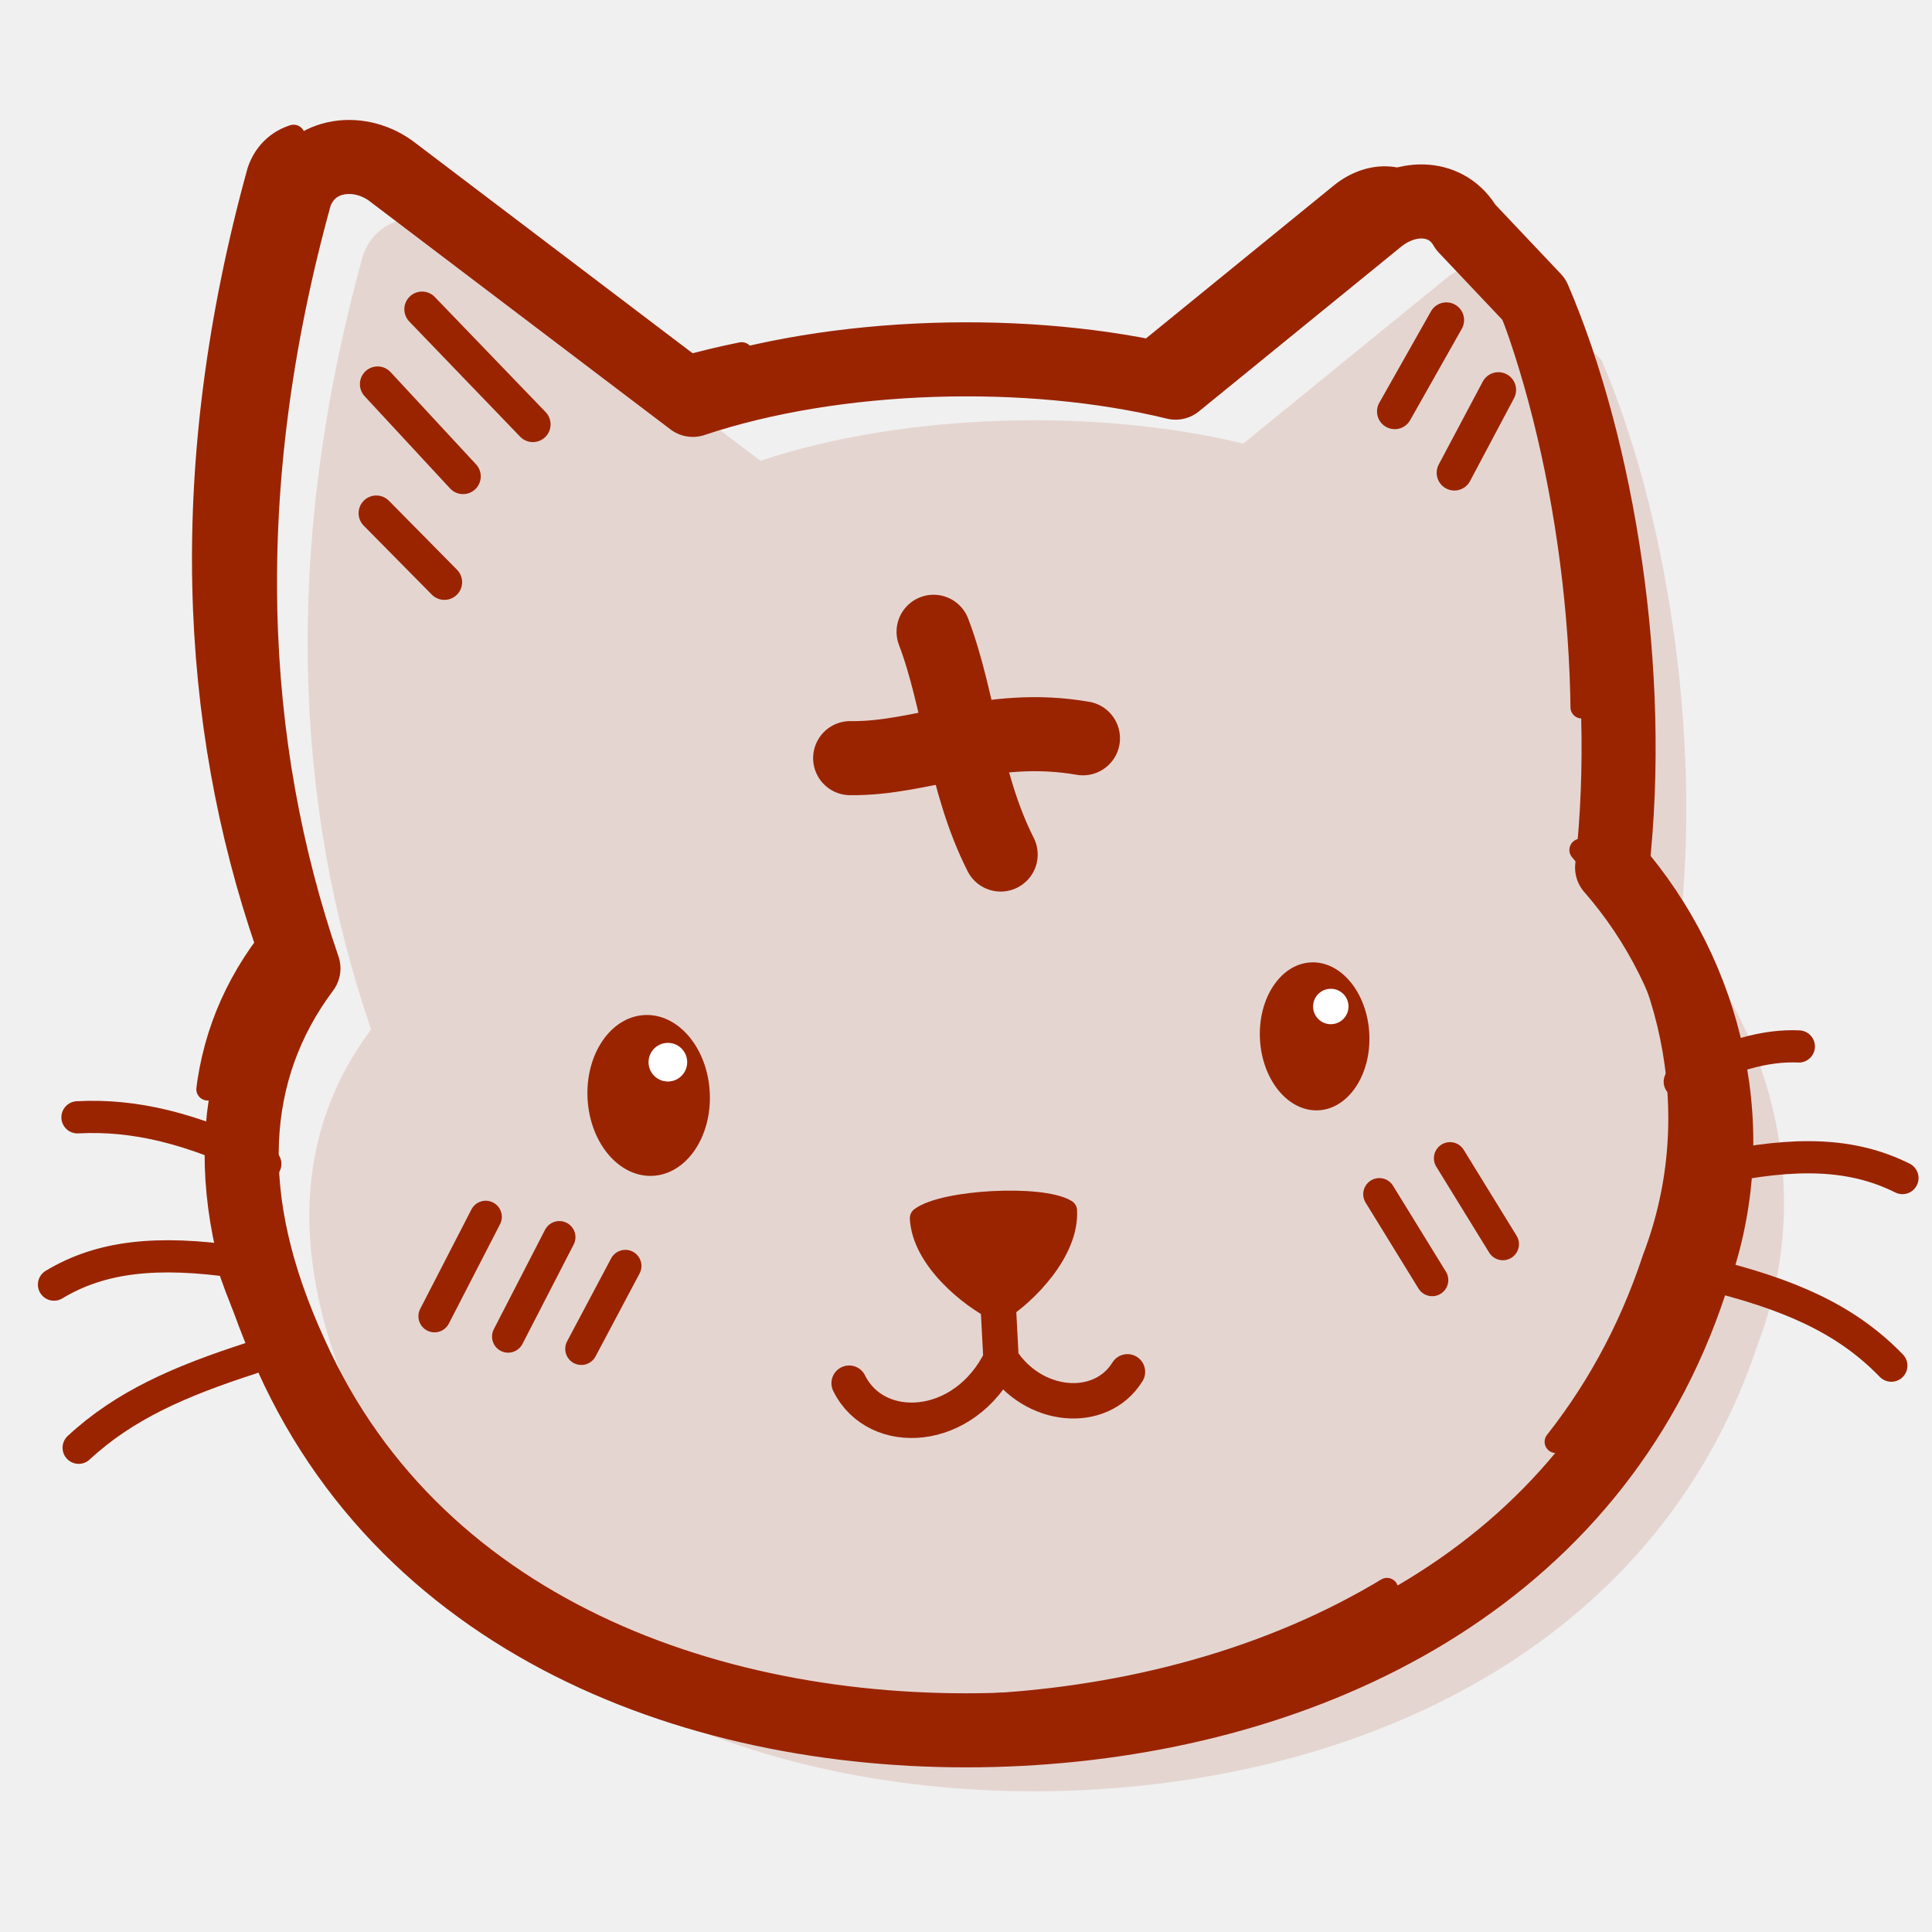
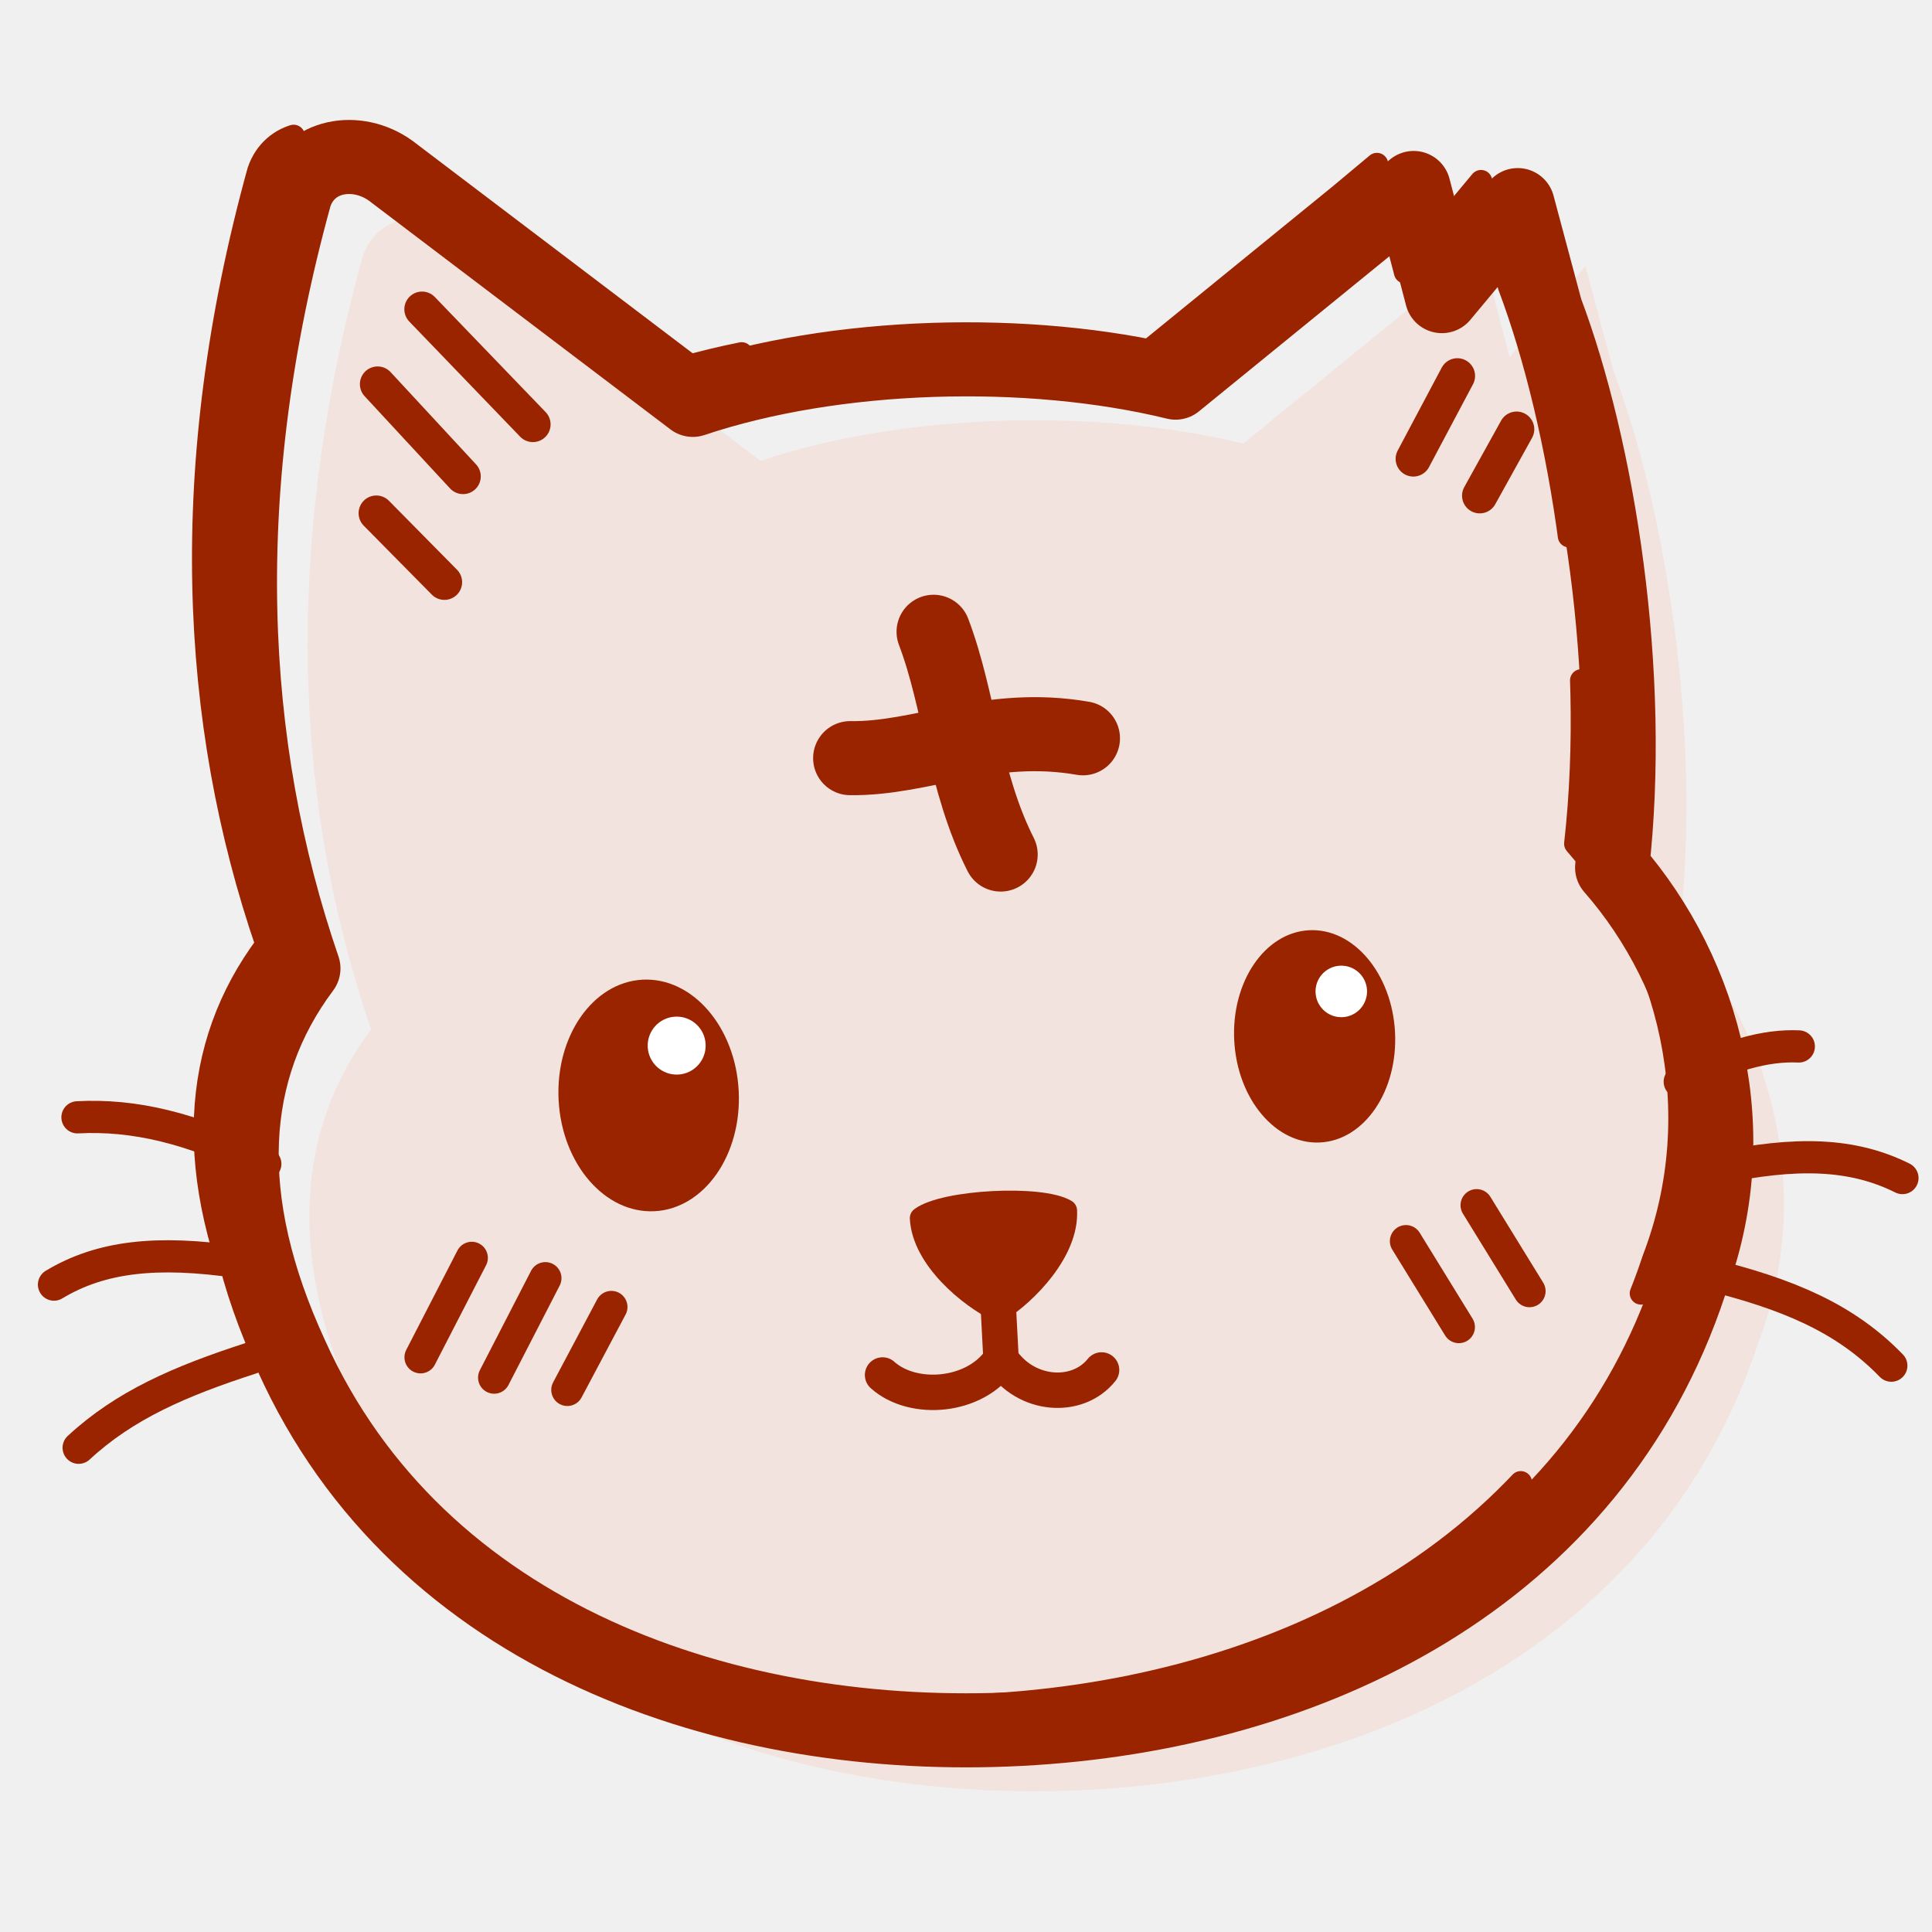
<svg xmlns="http://www.w3.org/2000/svg" viewBox="0 0 120 120" fill="none" stroke="#9A2400" stroke-linecap="round" stroke-linejoin="round" role="img" aria-label="Fraud Aid">
  <g transform="rotate(-3 60 62)">
-     <path d="M19 58C15 44 15 28 21 10c1-2.500 4-2.800 6-1.200L45 24c9-2.500 21-2.200 30 .5L88 15c2-1.500 4.500-1.200 5.500.8L97.500 20.500C101 30 102.500 44 100.500 56c5.500 7 7.500 17 3.500 26-7 18-25 25.500-43 25.500S24 100 17 82c-4-10-3-18 2-24Z" transform="translate(4 4)" fill="#9A2400" fill-opacity=".13" stroke="none" />
-     <path d="M19 58C15 44 15 28 21 10c1-2.500 4-2.800 6-1.200L45 24c9-2.500 21-2.200 30 .5L88 15c2-1.500 4.500-1.200 5.500.8L97.500 20.500C101 30 102.500 44 100.500 56c5.500 7 7.500 17 3.500 26-7 18-25 25.500-43 25.500S24 100 17 82c-4-10-3-18 2-24Z" stroke-width="4.600" />
-     <path d="M19 58C15 44 15 28 21 10c1-2.500 4-2.800 6-1.200L45 24c9-2.500 21-2.200 30 .5L88 15c2-1.500 4.500-1.200 5.500.8L97.500 20.500C101 30 102.500 44 100.500 56c5.500 7 7.500 17 3.500 26-7 18-25 25.500-43 25.500S24 100 17 82c-4-10-3-18 2-24Z" transform="translate(-2.200 -1.600)" stroke-width="1.400" stroke-dasharray="52 7 26 11 70 9 40 14" />
+     <path class="head" d="M 19 58 C 15 44 15 28 21 10 C 22 7.5 25 7.2 27 8.8 L 45 24 C 54 21.5 66 21.8 75 24.5 L 88 15 L 90.4 13.2 L 91.8 20 L 96.8 14.6 L 98.2 21.2 C 101 30 102.5 44 100.5 56 C 106 63 108 73 104 82 C 97 100 79 107.5 61 107.5 S 24 100 17 82 C 13 72 14 64 19 58 Z" transform="translate(4 4)" fill="#F2E3DE" stroke="none" />
+     <path class="head" d="M 19 58 C 15 44 15 28 21 10 C 22 7.5 25 7.2 27 8.8 L 45 24 C 54 21.5 66 21.8 75 24.5 L 88 15 L 90.4 13.2 L 91.8 20 L 96.8 14.6 L 98.2 21.2 C 101 30 102.5 44 100.5 56 C 106 63 108 73 104 82 C 97 100 79 107.5 61 107.5 S 24 100 17 82 C 13 72 14 64 19 58 Z" stroke-width="4.600" />
+     <path class="head" d="M 19 58 C 15 44 15 28 21 10 C 22 7.5 25 7.2 27 8.8 L 45 24 C 54 21.5 66 21.8 75 24.5 L 88 15 L 90.4 13.2 L 91.8 20 L 96.8 14.6 L 98.2 21.2 C 101 30 102.5 44 100.5 56 C 106 63 108 73 104 82 C 97 100 79 107.5 61 107.5 S 24 100 17 82 C 13 72 14 64 19 58 Z" transform="translate(-2.200 -1.600)" stroke-width="1.400" stroke-dasharray="52 7 26 11 70 9 40 14" />
    <g stroke-width="2.200">
-       <path d="M25.500 22l5 6M28.500 17.500 35 25M25 30l4 4.500" />
-       <path d="M92 21.500 88.500 27M95 26l-3 5" />
+       <g class="hatch" data-side="l">
+         <path d="M25.500 22l5 6M28.500 17.500 35 25M25 30l4 4.500" />
+       </g>
+       <g class="hatch" data-side="r">
+         <path d="M92.500 25 89.500 30M96 28.500l-2.500 4" />
+       </g>
    </g>
    <g transform="rotate(-9 60.800 46.200)">
      <path d="M60.300 39C61 43.500 60.200 48.500 61.500 53.400" stroke-width="4.600" />
      <path d="M53.600 45.600C58 46.600 62.500 45.200 68 47.400" stroke-width="4.600" />
    </g>
-     <ellipse cx="40" cy="67" rx="3.800" ry="5" fill="#9A2400" stroke="none" />
-     <ellipse cx="81.500" cy="65.500" rx="3.400" ry="4.600" fill="#9A2400" stroke="none" />
-     <circle cx="41.300" cy="65" r="1.200" fill="#fff" stroke="none" />
-     <circle cx="82.600" cy="63.700" r="1.100" fill="#fff" stroke="none" />
+     <ellipse cx="40" cy="67" rx="5.600" ry="7.200" fill="#9A2400" stroke="none" />
+     <ellipse cx="81.500" cy="65.500" rx="5" ry="6.600" fill="#9A2400" stroke="none" />
+     <circle cx="41.900" cy="64" r="1.800" fill="#fff" stroke="none" />
+     <circle cx="83.300" cy="62.800" r="1.600" fill="#fff" stroke="none" />
    <g stroke-width="2">
-       <path d="M26 80l3.500-6M30.500 81.500l3.500-6M35 82.500l3-5" />
-       <path d="M92.500 79l-3-5.500M88 81l-3-5.500" />
+       <path d="M26 80l3.500-6M30.500 81.500l3.500-6M35 82.500l3-5" transform="translate(-1 2.500)" />
+       <path d="M92.500 79l-3-5.500M88 81l-3-5.500" transform="translate(1.500 3)" />
    </g>
    <path d="M56.500 75.500c1.500-1 7.500-1 9 0 0 2.500-2.700 5-4.500 6-1.800-1-4.500-3.500-4.500-6Z" fill="#9A2400" stroke-width="1.400" />
-     <path d="M61 81.500v3M61 84.500c-2.500 4.500-8 4.500-9.500 1M61 84.500c1.800 3.200 6 3.800 7.800 1.200" stroke-width="2.200" />
+     <path d="M61 81.500v3M61 84.500c-1.700 2.300-5.600 2.400-7.400.600M61 84.500c1.400 2.400 4.600 2.800 6.200 1" stroke-width="2.200" />
    <g stroke-width="2">
      <path d="M14 76C9 75 5.500 75.200 2.500 76.800M14.500 82C10 83.200 6.500 84.500 3.500 87M16 70c-4.500-2.500-8-3.500-11.500-3.500" />
      <path d="M106 75c5-.8 8.500-.5 11.500 1.200M105 81.500c5 1.500 8.500 3.200 11.200 6.300M104 69.500c3-1.500 5.500-2 7.500-1.800" />
    </g>
  </g>
</svg>
